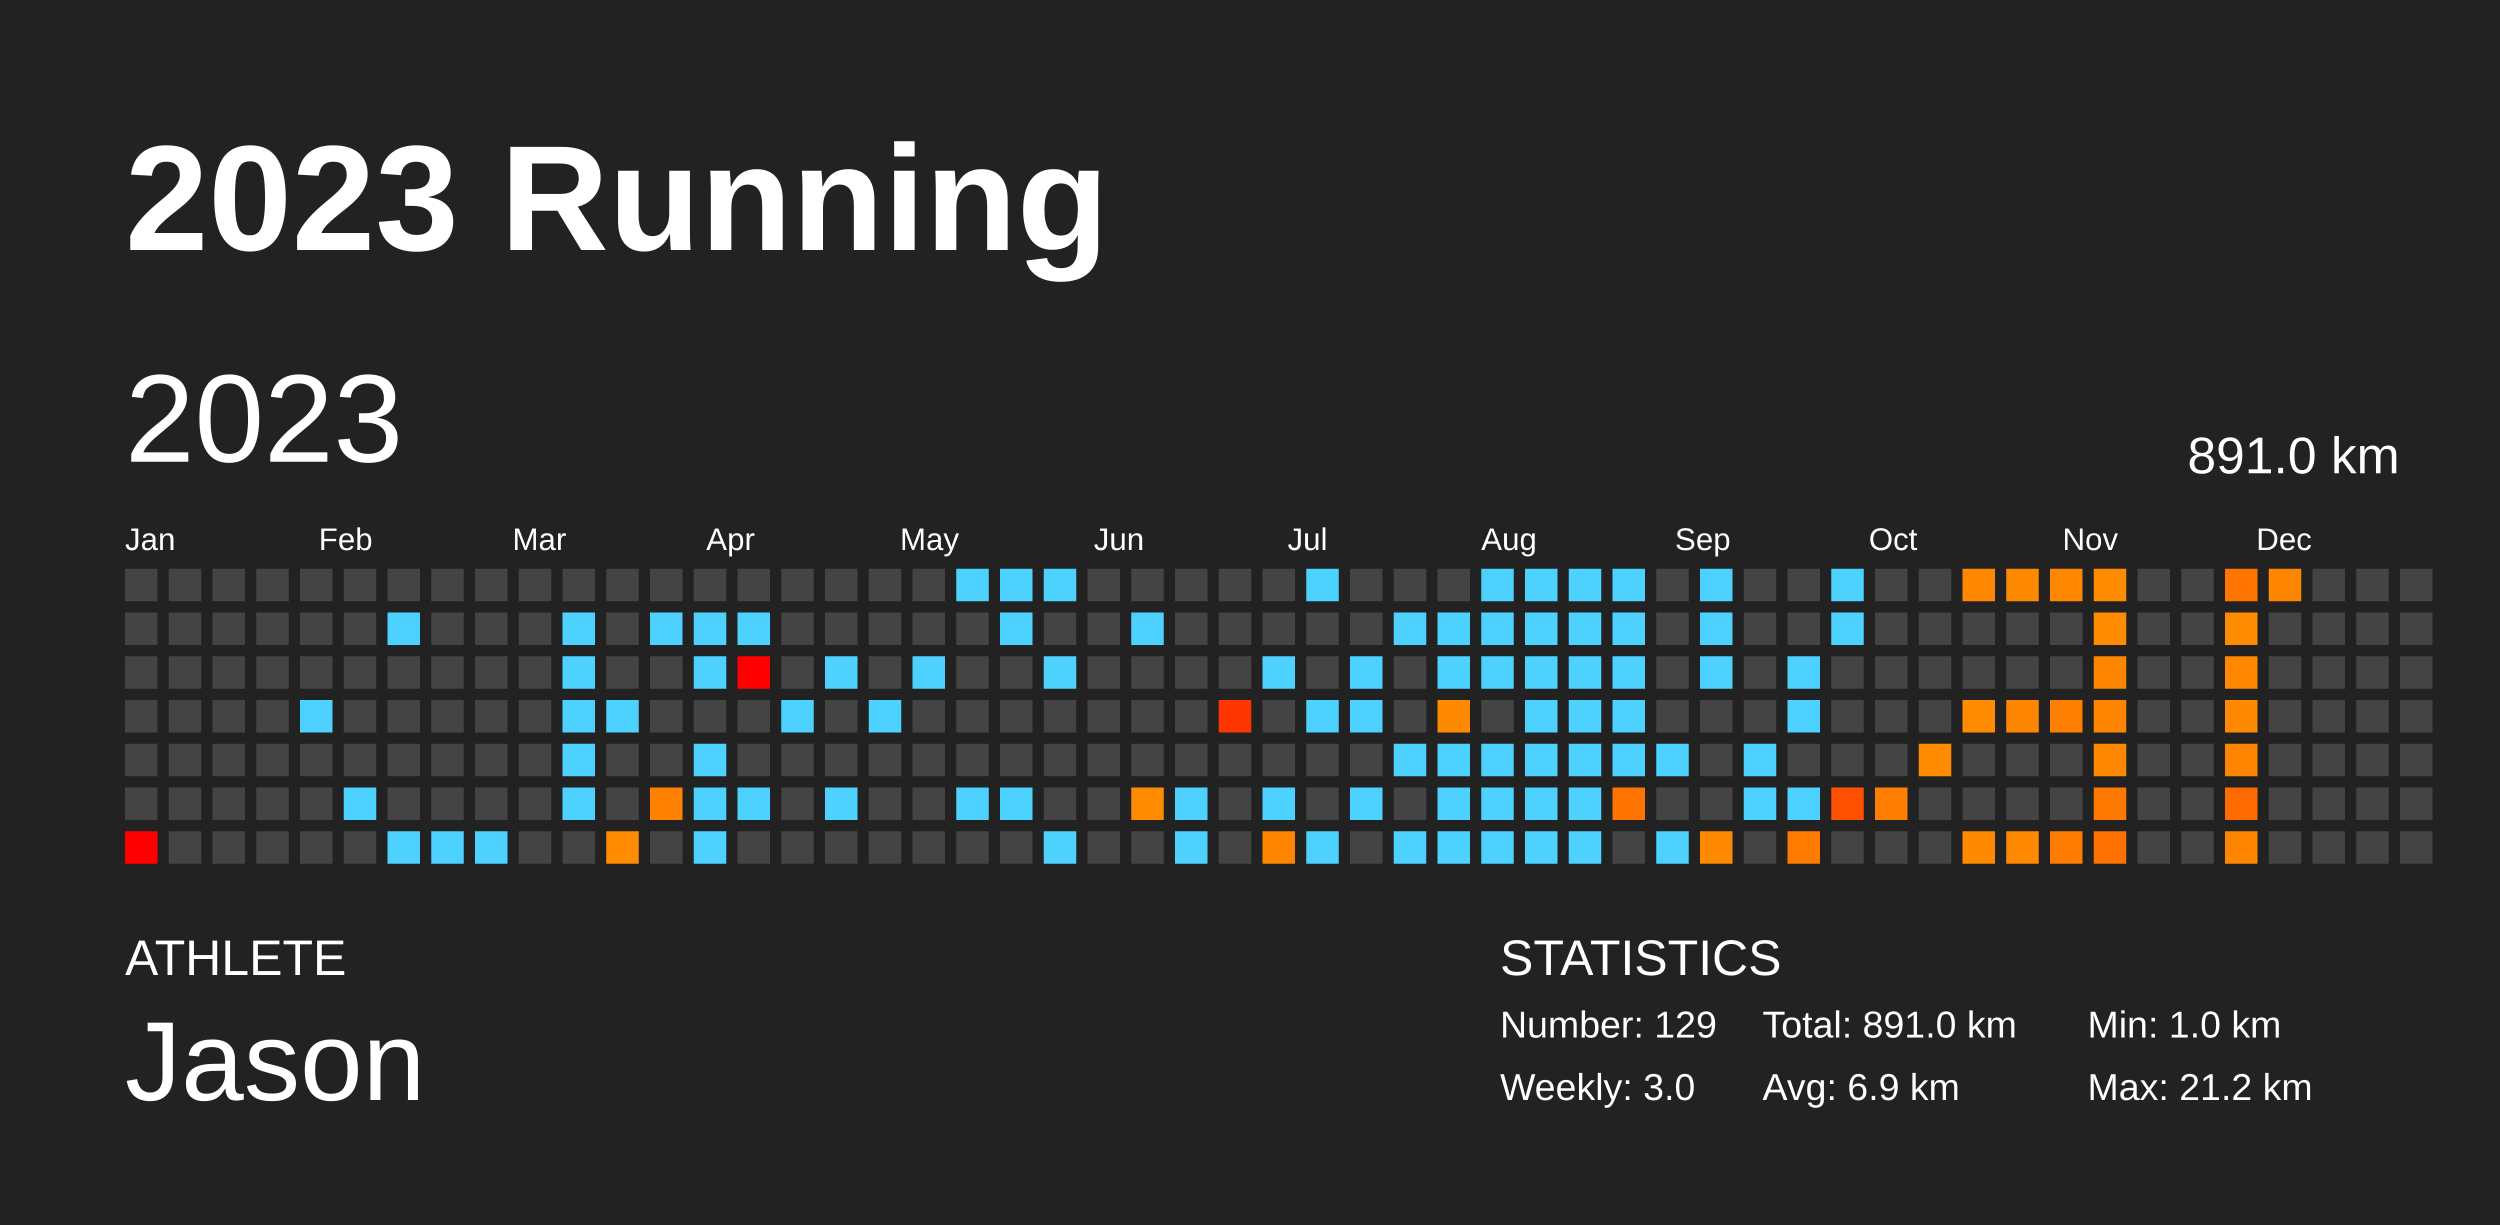
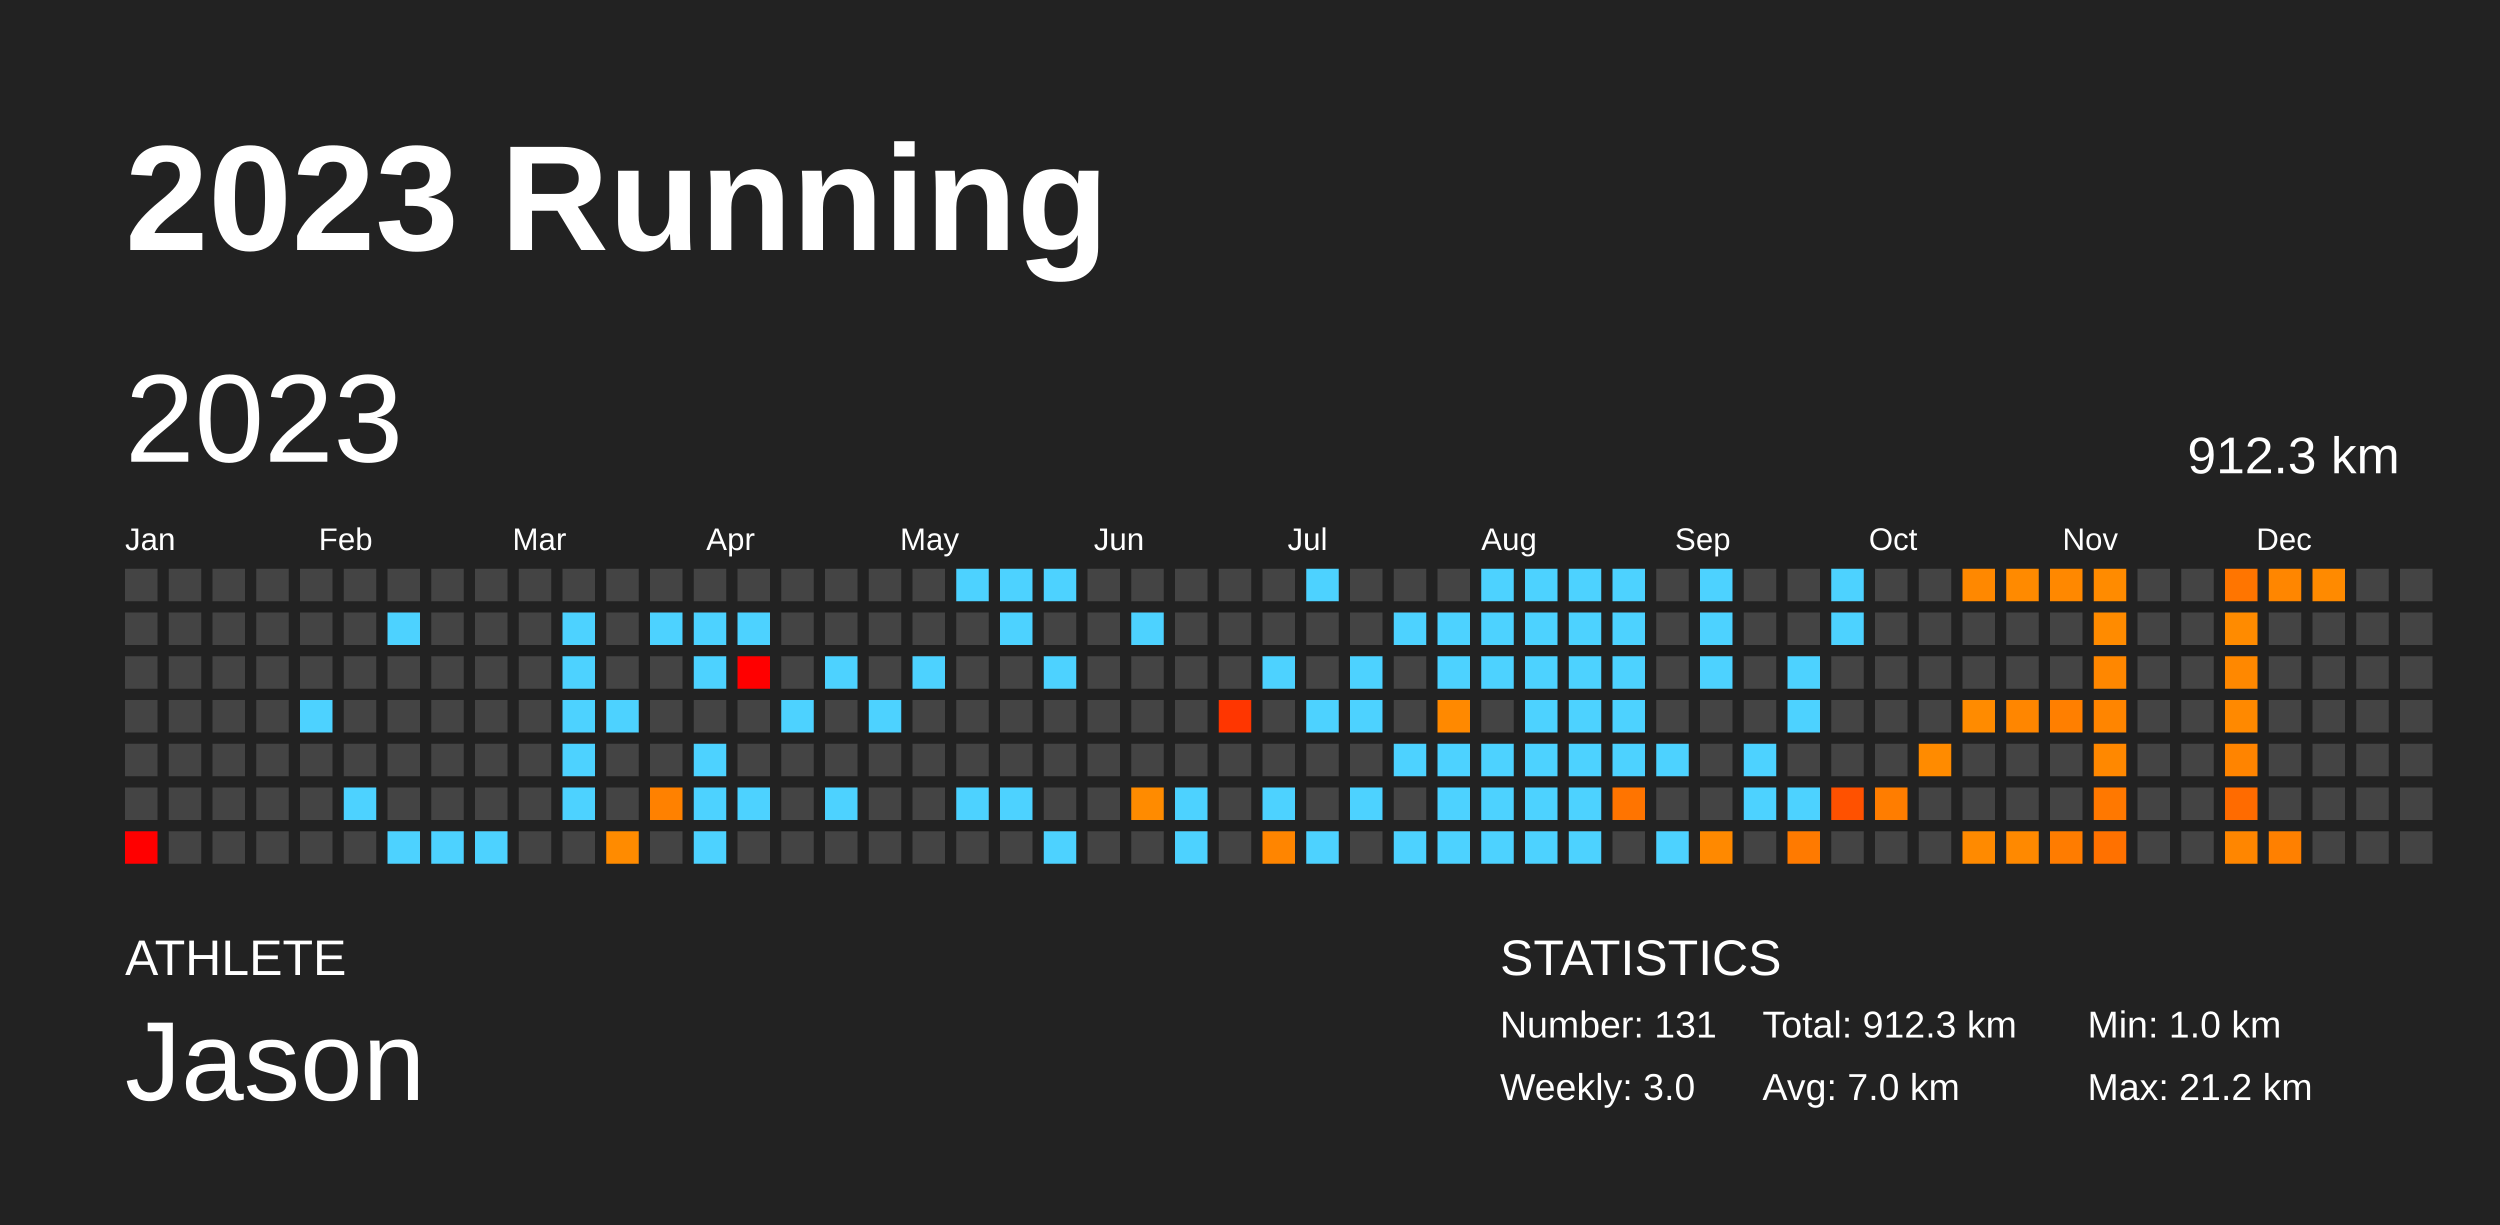
<svg xmlns="http://www.w3.org/2000/svg" baseProfile="full" height="98mm" version="1.1" viewBox="0,0,200,98" width="200mm">
  <defs />
  <rect fill="#222222" height="98" width="200" x="0" y="0" />
  <text fill="#FFFFFF" style="font-size:12px; font-family:Arial; font-weight:bold;" x="10" y="20">2023 Running</text>
  <text fill="#FFFFFF" style="font-size:4px; font-family:Arial" x="10" y="78">ATHLETE</text>
  <text fill="#FFFFFF" style="font-size:9px; font-family:Arial" x="10" y="88">Jason</text>
  <text fill="#FFFFFF" style="font-size:4px; font-family:Arial" x="120" y="78">STATISTICS</text>
-   <text fill="#FFFFFF" style="font-size:3px; font-family:Arial" x="120" y="83">Number: 129</text>
+   <text fill="#FFFFFF" style="font-size:3px; font-family:Arial" x="120" y="83">Number: 131</text>
  <text fill="#FFFFFF" style="font-size:3px; font-family:Arial" x="120" y="88">Weekly: 3.0</text>
-   <text fill="#FFFFFF" style="font-size:3px; font-family:Arial" x="141" y="83">Total: 891.0 km</text>
-   <text fill="#FFFFFF" style="font-size:3px; font-family:Arial" x="141" y="88">Avg: 6.9 km</text>
+   <text fill="#FFFFFF" style="font-size:3px; font-family:Arial" x="141" y="83">Total: 912.3 km</text>
+   <text fill="#FFFFFF" style="font-size:3px; font-family:Arial" x="141" y="88">Avg: 7.0 km</text>
  <text fill="#FFFFFF" style="font-size:3px; font-family:Arial" x="167" y="83">Min: 1.0 km</text>
  <text fill="#FFFFFF" style="font-size:3px; font-family:Arial" x="167" y="88">Max: 21.2 km</text>
  <text dominant-baseline="hanging" fill="#FFFFFF" style="font-size:10.0px; font-family:Arial;" x="10" y="30">2023</text>
-   <text dominant-baseline="hanging" fill="#FFFFFF" style="font-size:4.125px; font-family:Arial;" x="175" y="35">891.0 km</text>
+   <text dominant-baseline="hanging" fill="#FFFFFF" style="font-size:4.125px; font-family:Arial;" x="175" y="35">912.3 km</text>
  <text fill="#FFFFFF" style="font-size:2.5px; font-family:Arial" x="10.0" y="44">Jan</text>
  <text fill="#FFFFFF" style="font-size:2.5px; font-family:Arial" x="25.5" y="44">Feb</text>
  <text fill="#FFFFFF" style="font-size:2.5px; font-family:Arial" x="41.0" y="44">Mar</text>
  <text fill="#FFFFFF" style="font-size:2.5px; font-family:Arial" x="56.5" y="44">Apr</text>
  <text fill="#FFFFFF" style="font-size:2.5px; font-family:Arial" x="72.0" y="44">May</text>
  <text fill="#FFFFFF" style="font-size:2.5px; font-family:Arial" x="87.5" y="44">Jun</text>
  <text fill="#FFFFFF" style="font-size:2.5px; font-family:Arial" x="103.0" y="44">Jul</text>
  <text fill="#FFFFFF" style="font-size:2.5px; font-family:Arial" x="118.5" y="44">Aug</text>
  <text fill="#FFFFFF" style="font-size:2.5px; font-family:Arial" x="134.0" y="44">Sep</text>
  <text fill="#FFFFFF" style="font-size:2.5px; font-family:Arial" x="149.5" y="44">Oct</text>
  <text fill="#FFFFFF" style="font-size:2.5px; font-family:Arial" x="165.0" y="44">Nov</text>
  <text fill="#FFFFFF" style="font-size:2.5px; font-family:Arial" x="180.5" y="44">Dec</text>
  <rect fill="#444444" height="2.6" width="2.6" x="10.0" y="45.5" />
  <rect fill="#444444" height="2.6" width="2.6" x="10.0" y="49.0" />
  <rect fill="#444444" height="2.6" width="2.6" x="10.0" y="52.5" />
  <rect fill="#444444" height="2.6" width="2.6" x="10.0" y="56.0" />
  <rect fill="#444444" height="2.6" width="2.6" x="10.0" y="59.5" />
  <rect fill="#444444" height="2.6" width="2.6" x="10.0" y="63.0" />
  <rect fill="red" height="2.6" width="2.6" x="10.0" y="66.5" />
  <rect fill="#444444" height="2.6" width="2.6" x="13.5" y="45.5" />
  <rect fill="#444444" height="2.6" width="2.6" x="13.5" y="49.0" />
  <rect fill="#444444" height="2.6" width="2.6" x="13.5" y="52.5" />
  <rect fill="#444444" height="2.6" width="2.6" x="13.5" y="56.0" />
  <rect fill="#444444" height="2.6" width="2.6" x="13.5" y="59.5" />
  <rect fill="#444444" height="2.6" width="2.6" x="13.5" y="63.0" />
  <rect fill="#444444" height="2.6" width="2.6" x="13.5" y="66.5" />
  <rect fill="#444444" height="2.6" width="2.6" x="17.0" y="45.5" />
  <rect fill="#444444" height="2.6" width="2.6" x="17.0" y="49.0" />
  <rect fill="#444444" height="2.6" width="2.6" x="17.0" y="52.5" />
  <rect fill="#444444" height="2.6" width="2.6" x="17.0" y="56.0" />
  <rect fill="#444444" height="2.6" width="2.6" x="17.0" y="59.5" />
  <rect fill="#444444" height="2.6" width="2.6" x="17.0" y="63.0" />
  <rect fill="#444444" height="2.6" width="2.6" x="17.0" y="66.5" />
  <rect fill="#444444" height="2.6" width="2.6" x="20.5" y="45.5" />
  <rect fill="#444444" height="2.6" width="2.6" x="20.5" y="49.0" />
  <rect fill="#444444" height="2.6" width="2.6" x="20.5" y="52.5" />
  <rect fill="#444444" height="2.6" width="2.6" x="20.5" y="56.0" />
  <rect fill="#444444" height="2.6" width="2.6" x="20.5" y="59.5" />
  <rect fill="#444444" height="2.6" width="2.6" x="20.5" y="63.0" />
  <rect fill="#444444" height="2.6" width="2.6" x="20.5" y="66.5" />
  <rect fill="#444444" height="2.6" width="2.6" x="24.0" y="45.5" />
  <rect fill="#444444" height="2.6" width="2.6" x="24.0" y="49.0" />
  <rect fill="#444444" height="2.6" width="2.6" x="24.0" y="52.5" />
  <rect fill="#4dd2ff" height="2.6" width="2.6" x="24.0" y="56.0" />
  <rect fill="#444444" height="2.6" width="2.6" x="24.0" y="59.5" />
  <rect fill="#444444" height="2.6" width="2.6" x="24.0" y="63.0" />
  <rect fill="#444444" height="2.6" width="2.6" x="24.0" y="66.5" />
  <rect fill="#444444" height="2.6" width="2.6" x="27.5" y="45.5" />
  <rect fill="#444444" height="2.6" width="2.6" x="27.5" y="49.0" />
  <rect fill="#444444" height="2.6" width="2.6" x="27.5" y="52.5" />
  <rect fill="#444444" height="2.6" width="2.6" x="27.5" y="56.0" />
  <rect fill="#444444" height="2.6" width="2.6" x="27.5" y="59.5" />
  <rect fill="#4dd2ff" height="2.6" width="2.6" x="27.5" y="63.0" />
  <rect fill="#444444" height="2.6" width="2.6" x="27.5" y="66.5" />
  <rect fill="#444444" height="2.6" width="2.6" x="31.0" y="45.5" />
  <rect fill="#4dd2ff" height="2.6" width="2.6" x="31.0" y="49.0" />
  <rect fill="#444444" height="2.6" width="2.6" x="31.0" y="52.5" />
  <rect fill="#444444" height="2.6" width="2.6" x="31.0" y="56.0" />
  <rect fill="#444444" height="2.6" width="2.6" x="31.0" y="59.5" />
  <rect fill="#444444" height="2.6" width="2.6" x="31.0" y="63.0" />
  <rect fill="#4dd2ff" height="2.6" width="2.6" x="31.0" y="66.5" />
  <rect fill="#444444" height="2.6" width="2.6" x="34.5" y="45.5" />
  <rect fill="#444444" height="2.6" width="2.6" x="34.5" y="49.0" />
  <rect fill="#444444" height="2.6" width="2.6" x="34.5" y="52.5" />
  <rect fill="#444444" height="2.6" width="2.6" x="34.5" y="56.0" />
  <rect fill="#444444" height="2.6" width="2.6" x="34.5" y="59.5" />
  <rect fill="#444444" height="2.6" width="2.6" x="34.5" y="63.0" />
  <rect fill="#4dd2ff" height="2.6" width="2.6" x="34.5" y="66.5" />
  <rect fill="#444444" height="2.6" width="2.6" x="38.0" y="45.5" />
  <rect fill="#444444" height="2.6" width="2.6" x="38.0" y="49.0" />
  <rect fill="#444444" height="2.6" width="2.6" x="38.0" y="52.5" />
  <rect fill="#444444" height="2.6" width="2.6" x="38.0" y="56.0" />
  <rect fill="#444444" height="2.6" width="2.6" x="38.0" y="59.5" />
  <rect fill="#444444" height="2.6" width="2.6" x="38.0" y="63.0" />
  <rect fill="#4dd2ff" height="2.6" width="2.6" x="38.0" y="66.5" />
  <rect fill="#444444" height="2.6" width="2.6" x="41.5" y="45.5" />
  <rect fill="#444444" height="2.6" width="2.6" x="41.5" y="49.0" />
  <rect fill="#444444" height="2.6" width="2.6" x="41.5" y="52.5" />
  <rect fill="#444444" height="2.6" width="2.6" x="41.5" y="56.0" />
  <rect fill="#444444" height="2.6" width="2.6" x="41.5" y="59.5" />
  <rect fill="#444444" height="2.6" width="2.6" x="41.5" y="63.0" />
  <rect fill="#444444" height="2.6" width="2.6" x="41.5" y="66.5" />
  <rect fill="#444444" height="2.6" width="2.6" x="45.0" y="45.5" />
  <rect fill="#4dd2ff" height="2.6" width="2.6" x="45.0" y="49.0" />
  <rect fill="#4dd2ff" height="2.6" width="2.6" x="45.0" y="52.5" />
  <rect fill="#4dd2ff" height="2.6" width="2.6" x="45.0" y="56.0" />
  <rect fill="#4dd2ff" height="2.6" width="2.6" x="45.0" y="59.5" />
  <rect fill="#4dd2ff" height="2.6" width="2.6" x="45.0" y="63.0" />
  <rect fill="#444444" height="2.6" width="2.6" x="45.0" y="66.5" />
  <rect fill="#444444" height="2.6" width="2.6" x="48.5" y="45.5" />
  <rect fill="#444444" height="2.6" width="2.6" x="48.5" y="49.0" />
  <rect fill="#444444" height="2.6" width="2.6" x="48.5" y="52.5" />
  <rect fill="#4dd2ff" height="2.6" width="2.6" x="48.5" y="56.0" />
  <rect fill="#444444" height="2.6" width="2.6" x="48.5" y="59.5" />
  <rect fill="#444444" height="2.6" width="2.6" x="48.5" y="63.0" />
  <rect fill="#ff8b00" height="2.6" width="2.6" x="48.5" y="66.5" />
  <rect fill="#444444" height="2.6" width="2.6" x="52.0" y="45.5" />
  <rect fill="#4dd2ff" height="2.6" width="2.6" x="52.0" y="49.0" />
  <rect fill="#444444" height="2.6" width="2.6" x="52.0" y="52.5" />
  <rect fill="#444444" height="2.6" width="2.6" x="52.0" y="56.0" />
  <rect fill="#444444" height="2.6" width="2.6" x="52.0" y="59.5" />
  <rect fill="#ff8100" height="2.6" width="2.6" x="52.0" y="63.0" />
  <rect fill="#444444" height="2.6" width="2.6" x="52.0" y="66.5" />
  <rect fill="#444444" height="2.6" width="2.6" x="55.5" y="45.5" />
  <rect fill="#4dd2ff" height="2.6" width="2.6" x="55.5" y="49.0" />
  <rect fill="#4dd2ff" height="2.6" width="2.6" x="55.5" y="52.5" />
  <rect fill="#444444" height="2.6" width="2.6" x="55.5" y="56.0" />
  <rect fill="#4dd2ff" height="2.6" width="2.6" x="55.5" y="59.5" />
  <rect fill="#4dd2ff" height="2.6" width="2.6" x="55.5" y="63.0" />
  <rect fill="#4dd2ff" height="2.6" width="2.6" x="55.5" y="66.5" />
  <rect fill="#444444" height="2.6" width="2.6" x="59.0" y="45.5" />
  <rect fill="#4dd2ff" height="2.6" width="2.6" x="59.0" y="49.0" />
  <rect fill="red" height="2.6" width="2.6" x="59.0" y="52.5" />
  <rect fill="#444444" height="2.6" width="2.6" x="59.0" y="56.0" />
  <rect fill="#444444" height="2.6" width="2.6" x="59.0" y="59.5" />
  <rect fill="#4dd2ff" height="2.6" width="2.6" x="59.0" y="63.0" />
  <rect fill="#444444" height="2.6" width="2.6" x="59.0" y="66.5" />
  <rect fill="#444444" height="2.6" width="2.6" x="62.5" y="45.5" />
  <rect fill="#444444" height="2.6" width="2.6" x="62.5" y="49.0" />
  <rect fill="#444444" height="2.6" width="2.6" x="62.5" y="52.5" />
  <rect fill="#4dd2ff" height="2.6" width="2.6" x="62.5" y="56.0" />
  <rect fill="#444444" height="2.6" width="2.6" x="62.5" y="59.5" />
  <rect fill="#444444" height="2.6" width="2.6" x="62.5" y="63.0" />
  <rect fill="#444444" height="2.6" width="2.6" x="62.5" y="66.5" />
  <rect fill="#444444" height="2.6" width="2.6" x="66.0" y="45.5" />
  <rect fill="#444444" height="2.6" width="2.6" x="66.0" y="49.0" />
  <rect fill="#4dd2ff" height="2.6" width="2.6" x="66.0" y="52.5" />
  <rect fill="#444444" height="2.6" width="2.6" x="66.0" y="56.0" />
  <rect fill="#444444" height="2.6" width="2.6" x="66.0" y="59.5" />
  <rect fill="#4dd2ff" height="2.6" width="2.6" x="66.0" y="63.0" />
  <rect fill="#444444" height="2.6" width="2.6" x="66.0" y="66.5" />
  <rect fill="#444444" height="2.6" width="2.6" x="69.5" y="45.5" />
  <rect fill="#444444" height="2.6" width="2.6" x="69.5" y="49.0" />
  <rect fill="#444444" height="2.6" width="2.6" x="69.5" y="52.5" />
  <rect fill="#4dd2ff" height="2.6" width="2.6" x="69.5" y="56.0" />
  <rect fill="#444444" height="2.6" width="2.6" x="69.5" y="59.5" />
  <rect fill="#444444" height="2.6" width="2.6" x="69.5" y="63.0" />
  <rect fill="#444444" height="2.6" width="2.6" x="69.5" y="66.5" />
  <rect fill="#444444" height="2.6" width="2.6" x="73.0" y="45.5" />
  <rect fill="#444444" height="2.6" width="2.6" x="73.0" y="49.0" />
  <rect fill="#4dd2ff" height="2.6" width="2.6" x="73.0" y="52.5" />
  <rect fill="#444444" height="2.6" width="2.6" x="73.0" y="56.0" />
  <rect fill="#444444" height="2.6" width="2.6" x="73.0" y="59.5" />
  <rect fill="#444444" height="2.6" width="2.6" x="73.0" y="63.0" />
  <rect fill="#444444" height="2.6" width="2.6" x="73.0" y="66.5" />
  <rect fill="#4dd2ff" height="2.6" width="2.6" x="76.5" y="45.5" />
  <rect fill="#444444" height="2.6" width="2.6" x="76.5" y="49.0" />
  <rect fill="#444444" height="2.6" width="2.6" x="76.5" y="52.5" />
  <rect fill="#444444" height="2.6" width="2.6" x="76.5" y="56.0" />
  <rect fill="#444444" height="2.6" width="2.6" x="76.5" y="59.5" />
  <rect fill="#4dd2ff" height="2.6" width="2.6" x="76.5" y="63.0" />
  <rect fill="#444444" height="2.6" width="2.6" x="76.5" y="66.5" />
  <rect fill="#4dd2ff" height="2.6" width="2.6" x="80.0" y="45.5" />
  <rect fill="#4dd2ff" height="2.6" width="2.6" x="80.0" y="49.0" />
  <rect fill="#444444" height="2.6" width="2.6" x="80.0" y="52.5" />
  <rect fill="#444444" height="2.6" width="2.6" x="80.0" y="56.0" />
  <rect fill="#444444" height="2.6" width="2.6" x="80.0" y="59.5" />
  <rect fill="#4dd2ff" height="2.6" width="2.6" x="80.0" y="63.0" />
  <rect fill="#444444" height="2.6" width="2.6" x="80.0" y="66.5" />
  <rect fill="#4dd2ff" height="2.6" width="2.6" x="83.5" y="45.5" />
  <rect fill="#444444" height="2.6" width="2.6" x="83.5" y="49.0" />
  <rect fill="#4dd2ff" height="2.6" width="2.6" x="83.5" y="52.5" />
  <rect fill="#444444" height="2.6" width="2.6" x="83.5" y="56.0" />
  <rect fill="#444444" height="2.6" width="2.6" x="83.5" y="59.5" />
  <rect fill="#444444" height="2.6" width="2.6" x="83.5" y="63.0" />
  <rect fill="#4dd2ff" height="2.6" width="2.6" x="83.5" y="66.5" />
  <rect fill="#444444" height="2.6" width="2.6" x="87.0" y="45.5" />
  <rect fill="#444444" height="2.6" width="2.6" x="87.0" y="49.0" />
  <rect fill="#444444" height="2.6" width="2.6" x="87.0" y="52.5" />
  <rect fill="#444444" height="2.6" width="2.6" x="87.0" y="56.0" />
  <rect fill="#444444" height="2.6" width="2.6" x="87.0" y="59.5" />
  <rect fill="#444444" height="2.6" width="2.6" x="87.0" y="63.0" />
  <rect fill="#444444" height="2.6" width="2.6" x="87.0" y="66.5" />
  <rect fill="#444444" height="2.6" width="2.6" x="90.5" y="45.5" />
  <rect fill="#4dd2ff" height="2.6" width="2.6" x="90.5" y="49.0" />
  <rect fill="#444444" height="2.6" width="2.6" x="90.5" y="52.5" />
  <rect fill="#444444" height="2.6" width="2.6" x="90.5" y="56.0" />
  <rect fill="#444444" height="2.6" width="2.6" x="90.5" y="59.5" />
  <rect fill="#ff8b00" height="2.6" width="2.6" x="90.5" y="63.0" />
  <rect fill="#444444" height="2.6" width="2.6" x="90.5" y="66.5" />
  <rect fill="#444444" height="2.6" width="2.6" x="94.0" y="45.5" />
  <rect fill="#444444" height="2.6" width="2.6" x="94.0" y="49.0" />
  <rect fill="#444444" height="2.6" width="2.6" x="94.0" y="52.5" />
  <rect fill="#444444" height="2.6" width="2.6" x="94.0" y="56.0" />
  <rect fill="#444444" height="2.6" width="2.6" x="94.0" y="59.5" />
  <rect fill="#4dd2ff" height="2.6" width="2.6" x="94.0" y="63.0" />
  <rect fill="#4dd2ff" height="2.6" width="2.6" x="94.0" y="66.5" />
  <rect fill="#444444" height="2.6" width="2.6" x="97.5" y="45.5" />
  <rect fill="#444444" height="2.6" width="2.6" x="97.5" y="49.0" />
  <rect fill="#444444" height="2.6" width="2.6" x="97.5" y="52.5" />
  <rect fill="#ff3600" height="2.6" width="2.6" x="97.5" y="56.0" />
  <rect fill="#444444" height="2.6" width="2.6" x="97.5" y="59.5" />
  <rect fill="#444444" height="2.6" width="2.6" x="97.5" y="63.0" />
  <rect fill="#444444" height="2.6" width="2.6" x="97.5" y="66.5" />
  <rect fill="#444444" height="2.6" width="2.6" x="101.0" y="45.5" />
  <rect fill="#444444" height="2.6" width="2.6" x="101.0" y="49.0" />
  <rect fill="#4dd2ff" height="2.6" width="2.6" x="101.0" y="52.5" />
  <rect fill="#444444" height="2.6" width="2.6" x="101.0" y="56.0" />
  <rect fill="#444444" height="2.6" width="2.6" x="101.0" y="59.5" />
  <rect fill="#4dd2ff" height="2.6" width="2.6" x="101.0" y="63.0" />
  <rect fill="#ff8500" height="2.6" width="2.6" x="101.0" y="66.5" />
  <rect fill="#4dd2ff" height="2.6" width="2.6" x="104.5" y="45.5" />
  <rect fill="#444444" height="2.6" width="2.6" x="104.5" y="49.0" />
  <rect fill="#444444" height="2.6" width="2.6" x="104.5" y="52.5" />
  <rect fill="#4dd2ff" height="2.6" width="2.6" x="104.5" y="56.0" />
  <rect fill="#444444" height="2.6" width="2.6" x="104.5" y="59.5" />
  <rect fill="#444444" height="2.6" width="2.6" x="104.5" y="63.0" />
  <rect fill="#4dd2ff" height="2.6" width="2.6" x="104.5" y="66.5" />
  <rect fill="#444444" height="2.6" width="2.6" x="108.0" y="45.5" />
  <rect fill="#444444" height="2.6" width="2.6" x="108.0" y="49.0" />
  <rect fill="#4dd2ff" height="2.6" width="2.6" x="108.0" y="52.5" />
  <rect fill="#4dd2ff" height="2.6" width="2.6" x="108.0" y="56.0" />
  <rect fill="#444444" height="2.6" width="2.6" x="108.0" y="59.5" />
  <rect fill="#4dd2ff" height="2.6" width="2.6" x="108.0" y="63.0" />
  <rect fill="#444444" height="2.6" width="2.6" x="108.0" y="66.5" />
  <rect fill="#444444" height="2.6" width="2.6" x="111.5" y="45.5" />
  <rect fill="#4dd2ff" height="2.6" width="2.6" x="111.5" y="49.0" />
  <rect fill="#444444" height="2.6" width="2.6" x="111.5" y="52.5" />
  <rect fill="#444444" height="2.6" width="2.6" x="111.5" y="56.0" />
  <rect fill="#4dd2ff" height="2.6" width="2.6" x="111.5" y="59.5" />
  <rect fill="#444444" height="2.6" width="2.6" x="111.5" y="63.0" />
  <rect fill="#4dd2ff" height="2.6" width="2.6" x="111.5" y="66.5" />
  <rect fill="#444444" height="2.6" width="2.6" x="115.0" y="45.5" />
  <rect fill="#4dd2ff" height="2.6" width="2.6" x="115.0" y="49.0" />
  <rect fill="#4dd2ff" height="2.6" width="2.6" x="115.0" y="52.5" />
  <rect fill="#ff8900" height="2.6" width="2.6" x="115.0" y="56.0" />
  <rect fill="#4dd2ff" height="2.6" width="2.6" x="115.0" y="59.5" />
  <rect fill="#4dd2ff" height="2.6" width="2.6" x="115.0" y="63.0" />
  <rect fill="#4dd2ff" height="2.6" width="2.6" x="115.0" y="66.5" />
  <rect fill="#4dd2ff" height="2.6" width="2.6" x="118.5" y="45.5" />
  <rect fill="#4dd2ff" height="2.6" width="2.6" x="118.5" y="49.0" />
  <rect fill="#4dd2ff" height="2.6" width="2.6" x="118.5" y="52.5" />
  <rect fill="#444444" height="2.6" width="2.6" x="118.5" y="56.0" />
  <rect fill="#4dd2ff" height="2.6" width="2.6" x="118.5" y="59.5" />
  <rect fill="#4dd2ff" height="2.6" width="2.6" x="118.5" y="63.0" />
  <rect fill="#4dd2ff" height="2.6" width="2.6" x="118.5" y="66.5" />
  <rect fill="#4dd2ff" height="2.6" width="2.6" x="122.0" y="45.5" />
  <rect fill="#4dd2ff" height="2.6" width="2.6" x="122.0" y="49.0" />
  <rect fill="#4dd2ff" height="2.6" width="2.6" x="122.0" y="52.5" />
  <rect fill="#4dd2ff" height="2.6" width="2.6" x="122.0" y="56.0" />
  <rect fill="#4dd2ff" height="2.6" width="2.6" x="122.0" y="59.5" />
  <rect fill="#4dd2ff" height="2.6" width="2.6" x="122.0" y="63.0" />
  <rect fill="#4dd2ff" height="2.6" width="2.6" x="122.0" y="66.5" />
  <rect fill="#4dd2ff" height="2.6" width="2.6" x="125.5" y="45.5" />
  <rect fill="#4dd2ff" height="2.6" width="2.6" x="125.5" y="49.0" />
  <rect fill="#4dd2ff" height="2.6" width="2.6" x="125.5" y="52.5" />
  <rect fill="#4dd2ff" height="2.6" width="2.6" x="125.5" y="56.0" />
  <rect fill="#4dd2ff" height="2.6" width="2.6" x="125.5" y="59.5" />
  <rect fill="#4dd2ff" height="2.6" width="2.6" x="125.5" y="63.0" />
  <rect fill="#4dd2ff" height="2.6" width="2.6" x="125.5" y="66.5" />
  <rect fill="#4dd2ff" height="2.6" width="2.6" x="129.0" y="45.5" />
  <rect fill="#4dd2ff" height="2.6" width="2.6" x="129.0" y="49.0" />
  <rect fill="#4dd2ff" height="2.6" width="2.6" x="129.0" y="52.5" />
  <rect fill="#4dd2ff" height="2.6" width="2.6" x="129.0" y="56.0" />
  <rect fill="#4dd2ff" height="2.6" width="2.6" x="129.0" y="59.5" />
  <rect fill="#ff7400" height="2.6" width="2.6" x="129.0" y="63.0" />
  <rect fill="#444444" height="2.6" width="2.6" x="129.0" y="66.5" />
  <rect fill="#444444" height="2.6" width="2.6" x="132.5" y="45.5" />
  <rect fill="#444444" height="2.6" width="2.6" x="132.5" y="49.0" />
  <rect fill="#444444" height="2.6" width="2.6" x="132.5" y="52.5" />
  <rect fill="#444444" height="2.6" width="2.6" x="132.5" y="56.0" />
  <rect fill="#4dd2ff" height="2.6" width="2.6" x="132.5" y="59.5" />
  <rect fill="#444444" height="2.6" width="2.6" x="132.5" y="63.0" />
  <rect fill="#4dd2ff" height="2.6" width="2.6" x="132.5" y="66.5" />
  <rect fill="#4dd2ff" height="2.6" width="2.6" x="136.0" y="45.5" />
  <rect fill="#4dd2ff" height="2.6" width="2.6" x="136.0" y="49.0" />
  <rect fill="#4dd2ff" height="2.6" width="2.6" x="136.0" y="52.5" />
  <rect fill="#444444" height="2.6" width="2.6" x="136.0" y="56.0" />
  <rect fill="#444444" height="2.6" width="2.6" x="136.0" y="59.5" />
  <rect fill="#444444" height="2.6" width="2.6" x="136.0" y="63.0" />
  <rect fill="#ff8900" height="2.6" width="2.6" x="136.0" y="66.5" />
  <rect fill="#444444" height="2.6" width="2.6" x="139.5" y="45.5" />
  <rect fill="#444444" height="2.6" width="2.6" x="139.5" y="49.0" />
  <rect fill="#444444" height="2.6" width="2.6" x="139.5" y="52.5" />
  <rect fill="#444444" height="2.6" width="2.6" x="139.5" y="56.0" />
  <rect fill="#4dd2ff" height="2.6" width="2.6" x="139.5" y="59.5" />
  <rect fill="#4dd2ff" height="2.6" width="2.6" x="139.5" y="63.0" />
  <rect fill="#444444" height="2.6" width="2.6" x="139.5" y="66.5" />
  <rect fill="#444444" height="2.6" width="2.6" x="143.0" y="45.5" />
  <rect fill="#444444" height="2.6" width="2.6" x="143.0" y="49.0" />
  <rect fill="#4dd2ff" height="2.6" width="2.6" x="143.0" y="52.5" />
  <rect fill="#4dd2ff" height="2.6" width="2.6" x="143.0" y="56.0" />
  <rect fill="#444444" height="2.6" width="2.6" x="143.0" y="59.5" />
  <rect fill="#4dd2ff" height="2.6" width="2.6" x="143.0" y="63.0" />
  <rect fill="#ff7a00" height="2.6" width="2.6" x="143.0" y="66.5" />
  <rect fill="#4dd2ff" height="2.6" width="2.6" x="146.5" y="45.5" />
  <rect fill="#4dd2ff" height="2.6" width="2.6" x="146.5" y="49.0" />
  <rect fill="#444444" height="2.6" width="2.6" x="146.5" y="52.5" />
  <rect fill="#444444" height="2.6" width="2.6" x="146.5" y="56.0" />
  <rect fill="#444444" height="2.6" width="2.6" x="146.5" y="59.5" />
  <rect fill="#ff5100" height="2.6" width="2.6" x="146.5" y="63.0" />
  <rect fill="#444444" height="2.6" width="2.6" x="146.5" y="66.5" />
  <rect fill="#444444" height="2.6" width="2.6" x="150.0" y="45.5" />
  <rect fill="#444444" height="2.6" width="2.6" x="150.0" y="49.0" />
  <rect fill="#444444" height="2.6" width="2.6" x="150.0" y="52.5" />
  <rect fill="#444444" height="2.6" width="2.6" x="150.0" y="56.0" />
  <rect fill="#444444" height="2.6" width="2.6" x="150.0" y="59.5" />
  <rect fill="#ff7d00" height="2.6" width="2.6" x="150.0" y="63.0" />
  <rect fill="#444444" height="2.6" width="2.6" x="150.0" y="66.5" />
  <rect fill="#444444" height="2.6" width="2.6" x="153.5" y="45.5" />
  <rect fill="#444444" height="2.6" width="2.6" x="153.5" y="49.0" />
  <rect fill="#444444" height="2.6" width="2.6" x="153.5" y="52.5" />
  <rect fill="#444444" height="2.6" width="2.6" x="153.5" y="56.0" />
  <rect fill="#ff8b00" height="2.6" width="2.6" x="153.5" y="59.5" />
  <rect fill="#444444" height="2.6" width="2.6" x="153.5" y="63.0" />
  <rect fill="#444444" height="2.6" width="2.6" x="153.5" y="66.5" />
  <rect fill="#ff8800" height="2.6" width="2.6" x="157.0" y="45.5" />
  <rect fill="#444444" height="2.6" width="2.6" x="157.0" y="49.0" />
  <rect fill="#444444" height="2.6" width="2.6" x="157.0" y="52.5" />
  <rect fill="#ff8b00" height="2.6" width="2.6" x="157.0" y="56.0" />
  <rect fill="#444444" height="2.6" width="2.6" x="157.0" y="59.5" />
  <rect fill="#444444" height="2.6" width="2.6" x="157.0" y="63.0" />
  <rect fill="#ff8a00" height="2.6" width="2.6" x="157.0" y="66.5" />
  <rect fill="#ff8a00" height="2.6" width="2.6" x="160.5" y="45.5" />
  <rect fill="#444444" height="2.6" width="2.6" x="160.5" y="49.0" />
  <rect fill="#444444" height="2.6" width="2.6" x="160.5" y="52.5" />
  <rect fill="#ff8600" height="2.6" width="2.6" x="160.5" y="56.0" />
  <rect fill="#444444" height="2.6" width="2.6" x="160.5" y="59.5" />
  <rect fill="#444444" height="2.6" width="2.6" x="160.5" y="63.0" />
  <rect fill="#ff8900" height="2.6" width="2.6" x="160.5" y="66.5" />
  <rect fill="#ff8800" height="2.6" width="2.6" x="164.0" y="45.5" />
  <rect fill="#444444" height="2.6" width="2.6" x="164.0" y="49.0" />
  <rect fill="#444444" height="2.6" width="2.6" x="164.0" y="52.5" />
  <rect fill="#ff7f00" height="2.6" width="2.6" x="164.0" y="56.0" />
  <rect fill="#444444" height="2.6" width="2.6" x="164.0" y="59.5" />
  <rect fill="#444444" height="2.6" width="2.6" x="164.0" y="63.0" />
  <rect fill="#ff7c00" height="2.6" width="2.6" x="164.0" y="66.5" />
  <rect fill="#ff8b00" height="2.6" width="2.6" x="167.5" y="45.5" />
  <rect fill="#ff8b00" height="2.6" width="2.6" x="167.5" y="49.0" />
  <rect fill="#ff8700" height="2.6" width="2.6" x="167.5" y="52.5" />
  <rect fill="#ff8500" height="2.6" width="2.6" x="167.5" y="56.0" />
  <rect fill="#ff8800" height="2.6" width="2.6" x="167.5" y="59.5" />
  <rect fill="#ff7800" height="2.6" width="2.6" x="167.5" y="63.0" />
  <rect fill="#ff7100" height="2.6" width="2.6" x="167.5" y="66.5" />
  <rect fill="#444444" height="2.6" width="2.6" x="171.0" y="45.5" />
  <rect fill="#444444" height="2.6" width="2.6" x="171.0" y="49.0" />
  <rect fill="#444444" height="2.6" width="2.6" x="171.0" y="52.5" />
  <rect fill="#444444" height="2.6" width="2.6" x="171.0" y="56.0" />
  <rect fill="#444444" height="2.6" width="2.6" x="171.0" y="59.5" />
  <rect fill="#444444" height="2.6" width="2.6" x="171.0" y="63.0" />
  <rect fill="#444444" height="2.6" width="2.6" x="171.0" y="66.5" />
  <rect fill="#444444" height="2.6" width="2.6" x="174.5" y="45.5" />
  <rect fill="#444444" height="2.6" width="2.6" x="174.5" y="49.0" />
  <rect fill="#444444" height="2.6" width="2.6" x="174.5" y="52.5" />
  <rect fill="#444444" height="2.6" width="2.6" x="174.5" y="56.0" />
  <rect fill="#444444" height="2.6" width="2.6" x="174.5" y="59.5" />
  <rect fill="#444444" height="2.6" width="2.6" x="174.5" y="63.0" />
  <rect fill="#444444" height="2.6" width="2.6" x="174.5" y="66.5" />
  <rect fill="#ff7500" height="2.6" width="2.6" x="178.0" y="45.5" />
  <rect fill="#ff8b00" height="2.6" width="2.6" x="178.0" y="49.0" />
  <rect fill="#ff8800" height="2.6" width="2.6" x="178.0" y="52.5" />
  <rect fill="#ff8900" height="2.6" width="2.6" x="178.0" y="56.0" />
  <rect fill="#ff8400" height="2.6" width="2.6" x="178.0" y="59.5" />
  <rect fill="#ff6b00" height="2.6" width="2.6" x="178.0" y="63.0" />
  <rect fill="#ff8600" height="2.6" width="2.6" x="178.0" y="66.5" />
  <rect fill="#ff8600" height="2.6" width="2.6" x="181.5" y="45.5" />
  <rect fill="#444444" height="2.6" width="2.6" x="181.5" y="49.0" />
  <rect fill="#444444" height="2.6" width="2.6" x="181.5" y="52.5" />
  <rect fill="#444444" height="2.6" width="2.6" x="181.5" y="56.0" />
  <rect fill="#444444" height="2.6" width="2.6" x="181.5" y="59.5" />
  <rect fill="#444444" height="2.6" width="2.6" x="181.5" y="63.0" />
-   <rect fill="#444444" height="2.6" width="2.6" x="181.5" y="66.5" />
-   <rect fill="#444444" height="2.6" width="2.6" x="185.0" y="45.5" />
+   <rect fill="#ff8000" height="2.6" width="2.6" x="181.5" y="66.5" />
+   <rect fill="#ff8a00" height="2.6" width="2.6" x="185.0" y="45.5" />
  <rect fill="#444444" height="2.6" width="2.6" x="185.0" y="49.0" />
  <rect fill="#444444" height="2.6" width="2.6" x="185.0" y="52.5" />
  <rect fill="#444444" height="2.6" width="2.6" x="185.0" y="56.0" />
  <rect fill="#444444" height="2.6" width="2.6" x="185.0" y="59.5" />
  <rect fill="#444444" height="2.6" width="2.6" x="185.0" y="63.0" />
  <rect fill="#444444" height="2.6" width="2.6" x="185.0" y="66.5" />
  <rect fill="#444444" height="2.6" width="2.6" x="188.5" y="45.5" />
  <rect fill="#444444" height="2.6" width="2.6" x="188.5" y="49.0" />
  <rect fill="#444444" height="2.6" width="2.6" x="188.5" y="52.5" />
  <rect fill="#444444" height="2.6" width="2.6" x="188.5" y="56.0" />
  <rect fill="#444444" height="2.6" width="2.6" x="188.5" y="59.5" />
  <rect fill="#444444" height="2.6" width="2.6" x="188.5" y="63.0" />
  <rect fill="#444444" height="2.6" width="2.6" x="188.5" y="66.5" />
  <rect fill="#444444" height="2.6" width="2.6" x="192.0" y="45.5" />
  <rect fill="#444444" height="2.6" width="2.6" x="192.0" y="49.0" />
  <rect fill="#444444" height="2.6" width="2.6" x="192.0" y="52.5" />
  <rect fill="#444444" height="2.6" width="2.6" x="192.0" y="56.0" />
  <rect fill="#444444" height="2.6" width="2.6" x="192.0" y="59.5" />
  <rect fill="#444444" height="2.6" width="2.6" x="192.0" y="63.0" />
  <rect fill="#444444" height="2.6" width="2.6" x="192.0" y="66.5" />
</svg>
